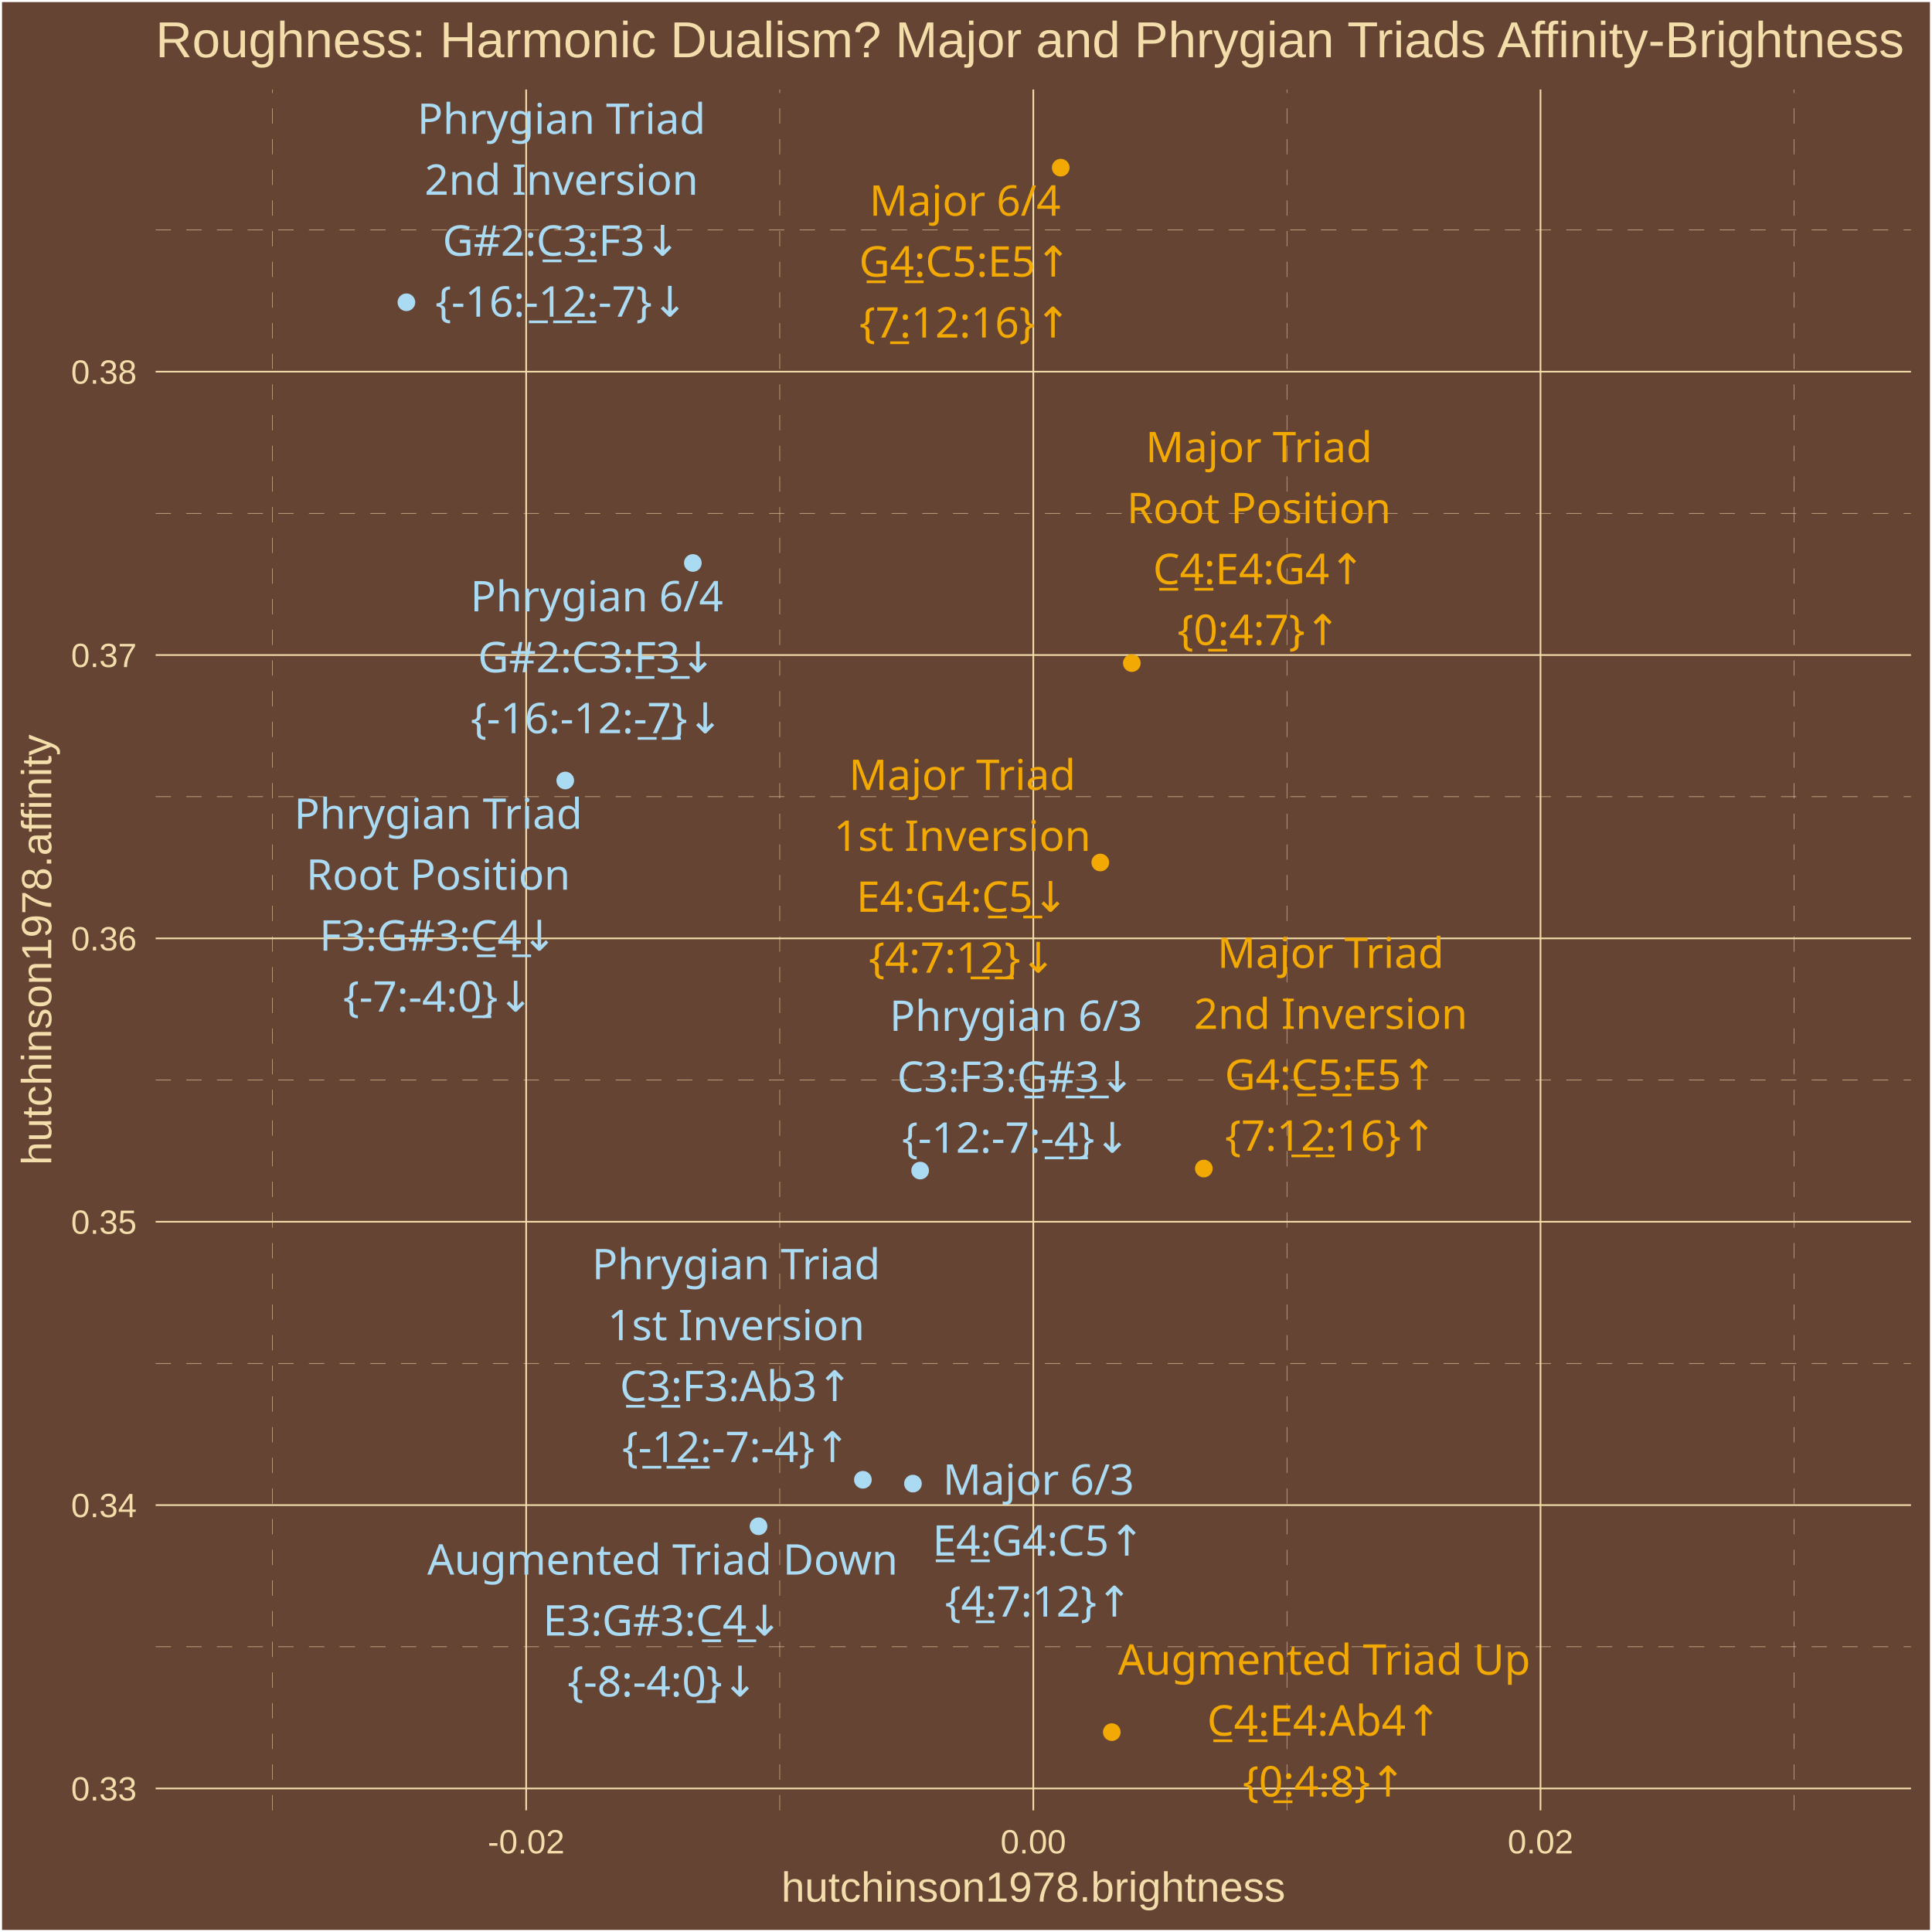
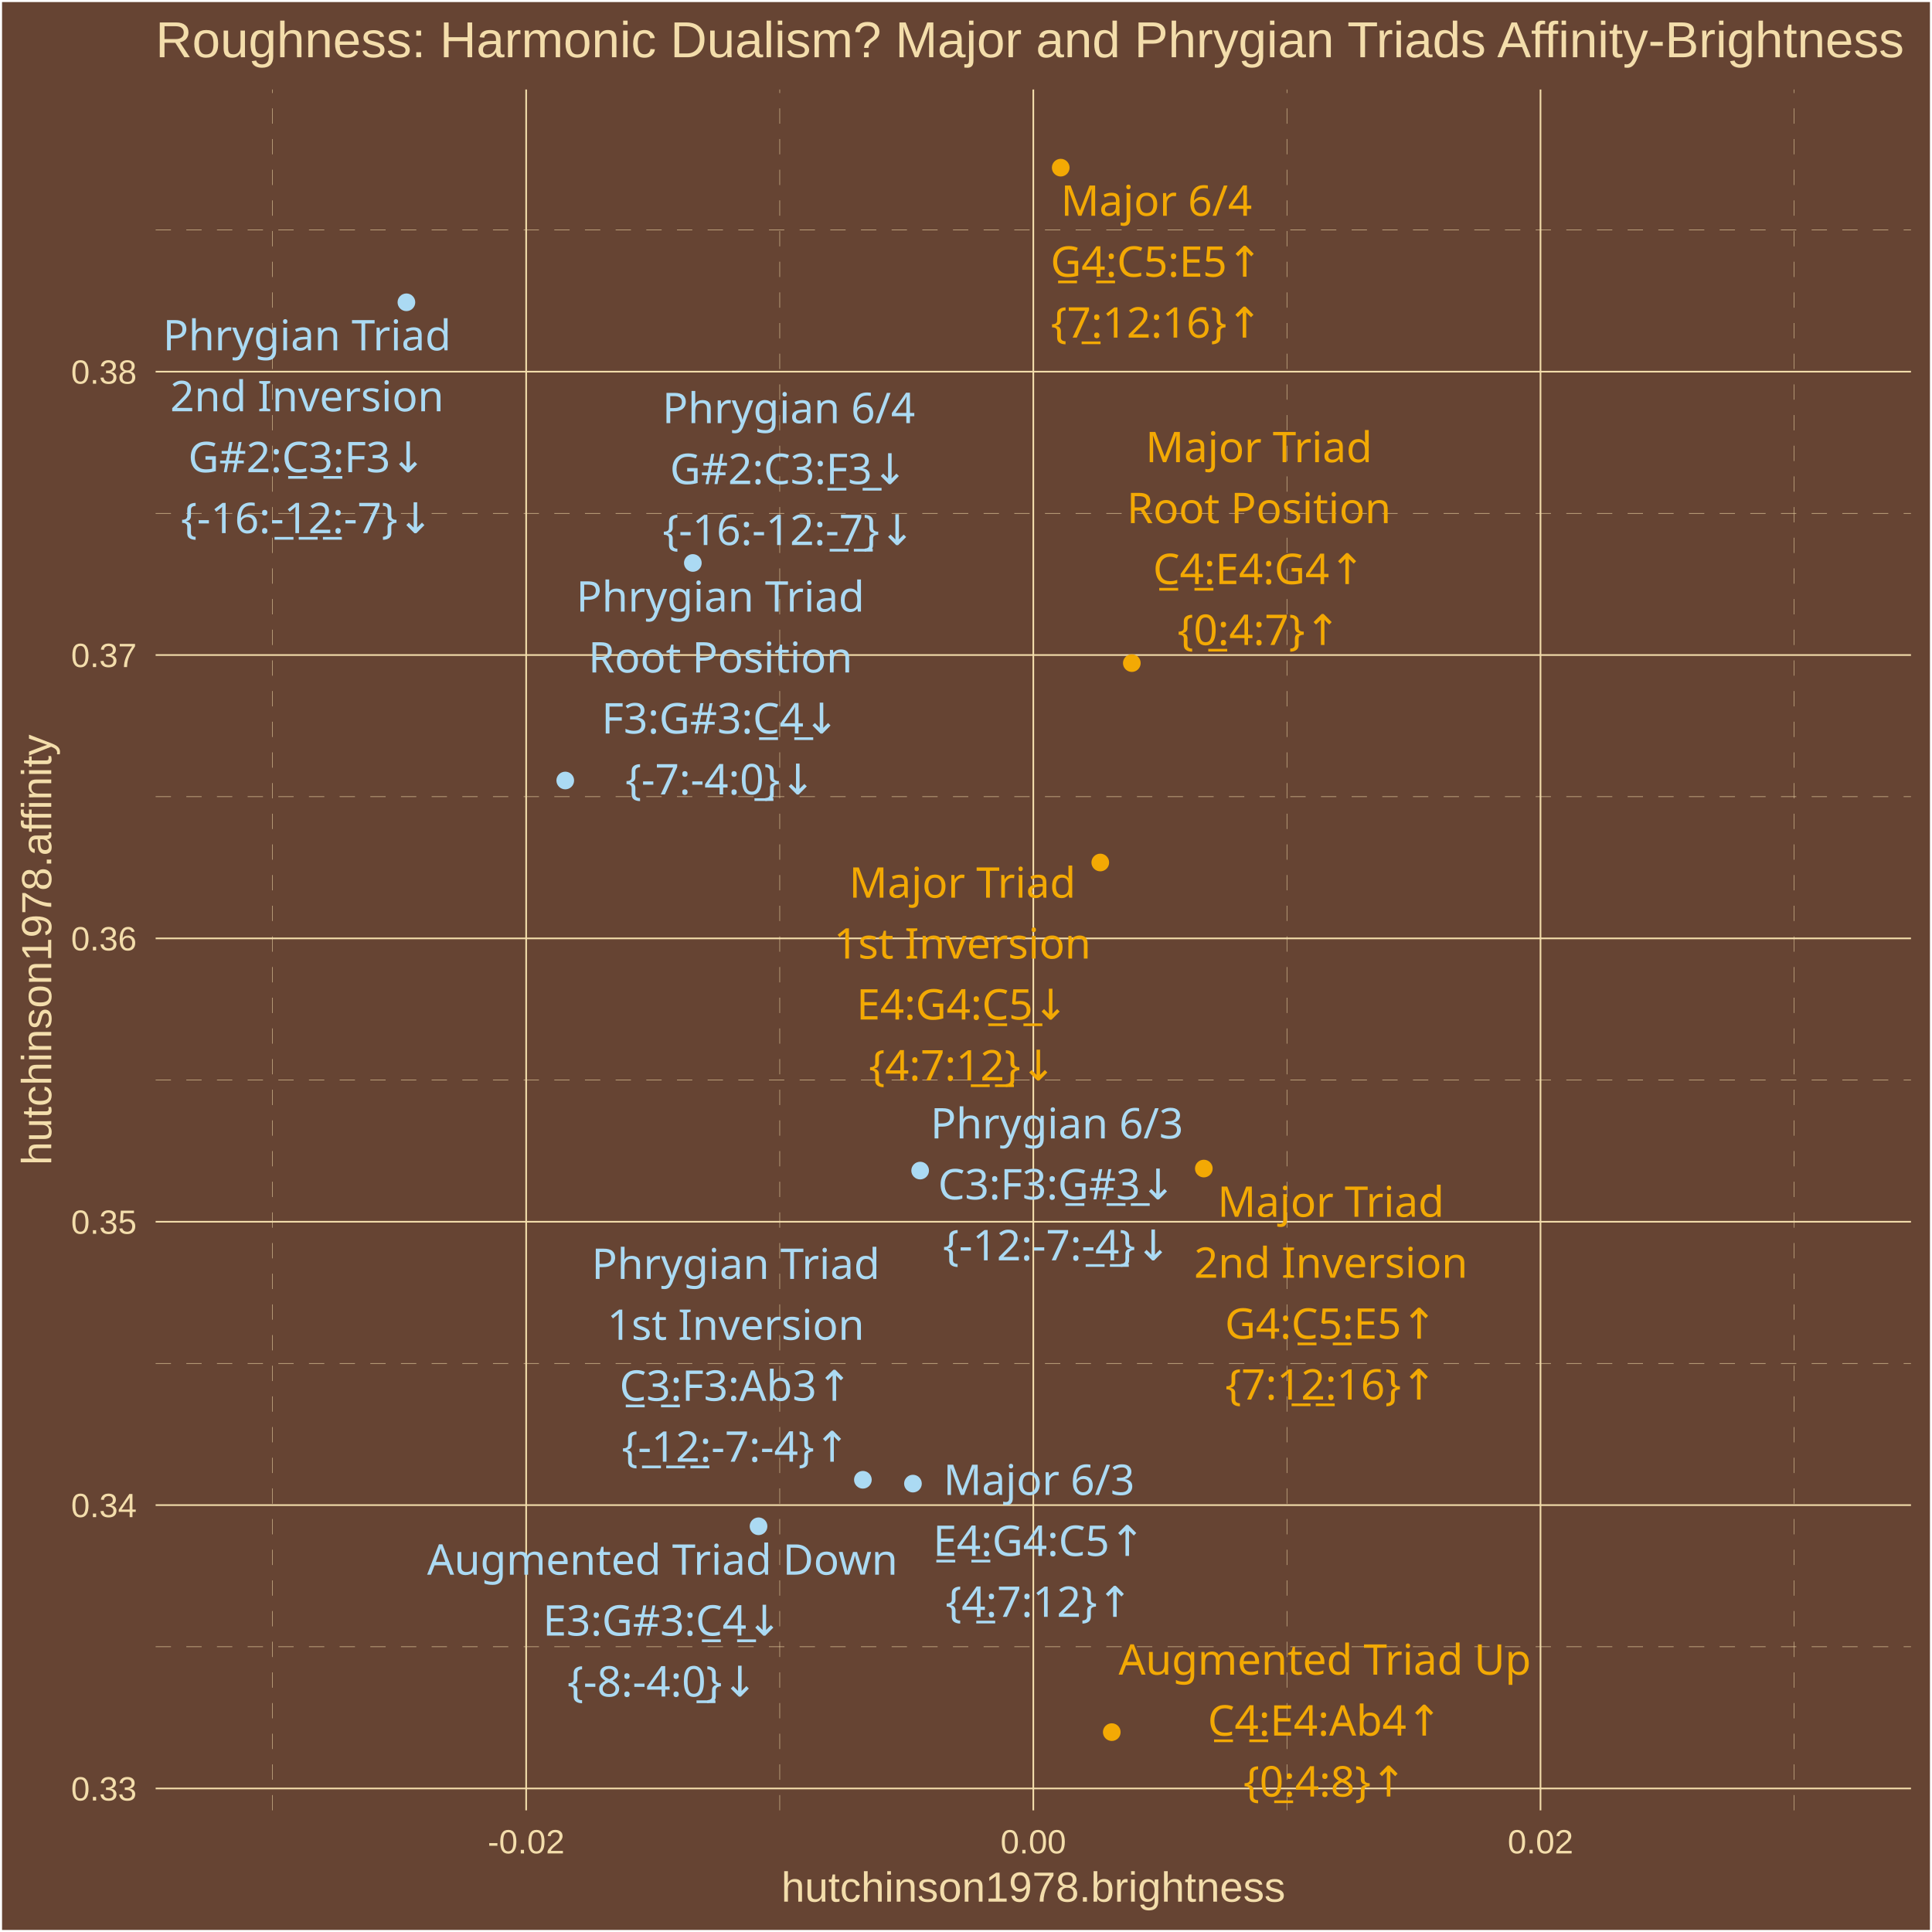
<svg xmlns="http://www.w3.org/2000/svg" class="svglite" width="504.00pt" height="504.00pt" viewBox="0 0 504.00 504.00">
  <defs>
    <style type="text/css">
    .svglite line, .svglite polyline, .svglite polygon, .svglite path, .svglite rect, .svglite circle {
      fill: none;
      stroke: #000000;
      stroke-linecap: round;
      stroke-linejoin: round;
      stroke-miterlimit: 10.00;
    }
    .svglite text {
      white-space: pre;
    }
  </style>
  </defs>
  <rect width="100%" height="100%" style="stroke: none; fill: #664433;" />
  <defs>
    <clipPath id="cpMC4wMHw1MDQuMDB8MC4wMHw1MDQuMDA=">
      <rect x="0.00" y="0.00" width="504.00" height="504.00" />
    </clipPath>
  </defs>
  <g clip-path="url(#cpMC4wMHw1MDQuMDB8MC4wMHw1MDQuMDA=)">
    <rect x="0.00" y="-0" width="504.00" height="504.00" style="stroke-width: 1.07; stroke: #FFFFFF; fill: #664433;" />
  </g>
  <defs>
    <clipPath id="cpNDAuNjB8NDk4LjUyfDIzLjM0fDQ3Mi4yNw==">
      <rect x="40.60" y="23.34" width="457.92" height="448.93" />
    </clipPath>
  </defs>
  <g clip-path="url(#cpNDAuNjB8NDk4LjUyfDIzLjM0fDQ3Mi4yNw==)">
    <rect x="40.60" y="23.34" width="457.92" height="448.93" style="stroke-width: 1.07; stroke: none; fill: #664433;" />
    <polyline points="40.60,429.59 498.52,429.59 " style="stroke-width: 0.11; stroke: #F3DDAB; stroke-dasharray: 4.00,4.00; stroke-linecap: butt;" />
    <polyline points="40.60,355.67 498.52,355.67 " style="stroke-width: 0.11; stroke: #F3DDAB; stroke-dasharray: 4.00,4.00; stroke-linecap: butt;" />
    <polyline points="40.60,281.75 498.52,281.75 " style="stroke-width: 0.11; stroke: #F3DDAB; stroke-dasharray: 4.00,4.00; stroke-linecap: butt;" />
    <polyline points="40.60,207.83 498.52,207.83 " style="stroke-width: 0.11; stroke: #F3DDAB; stroke-dasharray: 4.00,4.00; stroke-linecap: butt;" />
    <polyline points="40.60,133.91 498.52,133.91 " style="stroke-width: 0.11; stroke: #F3DDAB; stroke-dasharray: 4.00,4.00; stroke-linecap: butt;" />
    <polyline points="40.60,59.99 498.52,59.99 " style="stroke-width: 0.11; stroke: #F3DDAB; stroke-dasharray: 4.00,4.00; stroke-linecap: butt;" />
    <polyline points="71.11,472.27 71.11,23.34 " style="stroke-width: 0.11; stroke: #F3DDAB; stroke-dasharray: 4.00,4.00; stroke-linecap: butt;" />
    <polyline points="203.41,472.27 203.41,23.34 " style="stroke-width: 0.11; stroke: #F3DDAB; stroke-dasharray: 4.00,4.00; stroke-linecap: butt;" />
    <polyline points="335.71,472.27 335.71,23.34 " style="stroke-width: 0.11; stroke: #F3DDAB; stroke-dasharray: 4.00,4.00; stroke-linecap: butt;" />
    <polyline points="468.02,472.27 468.02,23.34 " style="stroke-width: 0.11; stroke: #F3DDAB; stroke-dasharray: 4.00,4.00; stroke-linecap: butt;" />
    <polyline points="40.60,466.55 498.52,466.55 " style="stroke-width: 0.43; stroke: #F3DDAB; stroke-linecap: butt;" />
    <polyline points="40.60,392.63 498.52,392.63 " style="stroke-width: 0.43; stroke: #F3DDAB; stroke-linecap: butt;" />
    <polyline points="40.60,318.71 498.52,318.71 " style="stroke-width: 0.43; stroke: #F3DDAB; stroke-linecap: butt;" />
    <polyline points="40.60,244.79 498.52,244.79 " style="stroke-width: 0.43; stroke: #F3DDAB; stroke-linecap: butt;" />
    <polyline points="40.60,170.87 498.52,170.87 " style="stroke-width: 0.43; stroke: #F3DDAB; stroke-linecap: butt;" />
    <polyline points="40.60,96.95 498.52,96.95 " style="stroke-width: 0.43; stroke: #F3DDAB; stroke-linecap: butt;" />
    <polyline points="137.26,472.27 137.26,23.34 " style="stroke-width: 0.43; stroke: #F3DDAB; stroke-linecap: butt;" />
    <polyline points="269.56,472.27 269.56,23.34 " style="stroke-width: 0.43; stroke: #F3DDAB; stroke-linecap: butt;" />
    <polyline points="401.87,472.27 401.87,23.34 " style="stroke-width: 0.43; stroke: #F3DDAB; stroke-linecap: butt;" />
    <circle cx="295.26" cy="172.98" r="1.95" style="stroke-width: 0.71; stroke: #F3A904; fill: #F3A904;" />
    <circle cx="287.03" cy="225.00" r="1.95" style="stroke-width: 0.71; stroke: #F3A904; fill: #F3A904;" />
    <circle cx="314.04" cy="304.84" r="1.95" style="stroke-width: 0.71; stroke: #F3A904; fill: #F3A904;" />
    <circle cx="238.16" cy="387.03" r="1.95" style="stroke-width: 0.71; stroke: #ABDAF3; fill: #ABDAF3;" />
    <circle cx="276.71" cy="43.74" r="1.95" style="stroke-width: 0.71; stroke: #F3A904; fill: #F3A904;" />
    <circle cx="290.03" cy="451.86" r="1.95" style="stroke-width: 0.71; stroke: #F3A904; fill: #F3A904;" />
    <circle cx="197.88" cy="398.16" r="1.95" style="stroke-width: 0.71; stroke: #ABDAF3; fill: #ABDAF3;" />
    <circle cx="147.46" cy="203.61" r="1.95" style="stroke-width: 0.71; stroke: #ABDAF3; fill: #ABDAF3;" />
    <circle cx="225.10" cy="386.03" r="1.95" style="stroke-width: 0.71; stroke: #ABDAF3; fill: #ABDAF3;" />
    <circle cx="106.02" cy="78.86" r="1.95" style="stroke-width: 0.71; stroke: #ABDAF3; fill: #ABDAF3;" />
    <circle cx="240.04" cy="305.37" r="1.95" style="stroke-width: 0.71; stroke: #ABDAF3; fill: #ABDAF3;" />
    <circle cx="180.74" cy="146.86" r="1.95" style="stroke-width: 0.71; stroke: #ABDAF3; fill: #ABDAF3;" />
    <text x="328.41" y="120.57" text-anchor="middle" style="font-size: 11.04px;fill: #F3A904; font-family: &quot;Arial Unicode MS&quot;;" textLength="55.77px" lengthAdjust="spacingAndGlyphs">Major Triad</text>
    <text x="328.41" y="136.47" text-anchor="middle" style="font-size: 11.04px;fill: #F3A904; font-family: &quot;Arial Unicode MS&quot;;" textLength="65.61px" lengthAdjust="spacingAndGlyphs">Root Position</text>
    <text x="328.41" y="152.37" text-anchor="middle" style="font-size: 11.04px;fill: #F3A904; font-family: &quot;Arial Unicode MS&quot;;" textLength="56.30px" lengthAdjust="spacingAndGlyphs">C̲4̲:E4:G4↑</text>
    <text x="328.41" y="168.26" text-anchor="middle" style="font-size: 11.04px;fill: #F3A904; font-family: &quot;Arial Unicode MS&quot;;" textLength="39.77px" lengthAdjust="spacingAndGlyphs">{0̲:4:7}↑</text>
-     <text x="251.03" y="206.07" text-anchor="middle" style="font-size: 11.04px;fill: #F3A904; font-family: &quot;Arial Unicode MS&quot;;" textLength="55.77px" lengthAdjust="spacingAndGlyphs">Major Triad</text>
-     <text x="251.03" y="221.97" text-anchor="middle" style="font-size: 11.04px;fill: #F3A904; font-family: &quot;Arial Unicode MS&quot;;" textLength="62.54px" lengthAdjust="spacingAndGlyphs">1st Inversion</text>
-     <text x="251.03" y="237.86" text-anchor="middle" style="font-size: 11.04px;fill: #F3A904; font-family: &quot;Arial Unicode MS&quot;;" textLength="56.30px" lengthAdjust="spacingAndGlyphs">E4:G4:C̲5̲↓</text>
-     <text x="251.03" y="253.76" text-anchor="middle" style="font-size: 11.04px;fill: #F3A904; font-family: &quot;Arial Unicode MS&quot;;" textLength="45.91px" lengthAdjust="spacingAndGlyphs">{4:7:1̲2̲}↓</text>
-     <text x="347.13" y="252.50" text-anchor="middle" style="font-size: 11.04px;fill: #F3A904; font-family: &quot;Arial Unicode MS&quot;;" textLength="55.77px" lengthAdjust="spacingAndGlyphs">Major Triad</text>
-     <text x="347.13" y="268.40" text-anchor="middle" style="font-size: 11.04px;fill: #F3A904; font-family: &quot;Arial Unicode MS&quot;;" textLength="66.23px" lengthAdjust="spacingAndGlyphs">2nd Inversion</text>
-     <text x="347.13" y="284.29" text-anchor="middle" style="font-size: 11.04px;fill: #F3A904; font-family: &quot;Arial Unicode MS&quot;;" textLength="56.30px" lengthAdjust="spacingAndGlyphs">G4:C̲5̲:E5↑</text>
-     <text x="347.13" y="300.19" text-anchor="middle" style="font-size: 11.04px;fill: #F3A904; font-family: &quot;Arial Unicode MS&quot;;" textLength="52.04px" lengthAdjust="spacingAndGlyphs">{7:1̲2̲:16}↑</text>
-     <text x="270.91" y="389.92" text-anchor="middle" style="font-size: 11.04px;fill: #ABDAF3; font-family: &quot;Arial Unicode MS&quot;;" textLength="45.98px" lengthAdjust="spacingAndGlyphs">Major 6/3</text>
-     <text x="270.91" y="405.82" text-anchor="middle" style="font-size: 11.04px;fill: #ABDAF3; font-family: &quot;Arial Unicode MS&quot;;" textLength="56.30px" lengthAdjust="spacingAndGlyphs">E̲4̲:G4:C5↑</text>
-     <text x="270.91" y="421.72" text-anchor="middle" style="font-size: 11.04px;fill: #ABDAF3; font-family: &quot;Arial Unicode MS&quot;;" textLength="45.91px" lengthAdjust="spacingAndGlyphs">{4̲:7:12}↑</text>
-     <text x="251.74" y="56.27" text-anchor="middle" style="font-size: 11.04px;fill: #F3A904; font-family: &quot;Arial Unicode MS&quot;;" textLength="45.98px" lengthAdjust="spacingAndGlyphs">Major 6/4</text>
-     <text x="251.74" y="72.16" text-anchor="middle" style="font-size: 11.04px;fill: #F3A904; font-family: &quot;Arial Unicode MS&quot;;" textLength="56.30px" lengthAdjust="spacingAndGlyphs">G̲4̲:C5:E5↑</text>
-     <text x="251.74" y="88.06" text-anchor="middle" style="font-size: 11.04px;fill: #F3A904; font-family: &quot;Arial Unicode MS&quot;;" textLength="52.04px" lengthAdjust="spacingAndGlyphs">{7̲:12:16}↑</text>
-     <text x="345.44" y="436.87" text-anchor="middle" style="font-size: 11.04px;fill: #F3A904; font-family: &quot;Arial Unicode MS&quot;;" textLength="101.78px" lengthAdjust="spacingAndGlyphs">Augmented Triad Up</text>
-     <text x="345.44" y="452.77" text-anchor="middle" style="font-size: 11.04px;fill: #F3A904; font-family: &quot;Arial Unicode MS&quot;;" textLength="61.21px" lengthAdjust="spacingAndGlyphs">C̲4̲:E4:Ab4↑</text>
-     <text x="345.44" y="468.67" text-anchor="middle" style="font-size: 11.04px;fill: #F3A904; font-family: &quot;Arial Unicode MS&quot;;" textLength="39.77px" lengthAdjust="spacingAndGlyphs">{0̲:4:8}↑</text>
-     <text x="172.85" y="410.77" text-anchor="middle" style="font-size: 11.04px;fill: #ABDAF3; font-family: &quot;Arial Unicode MS&quot;;" textLength="115.88px" lengthAdjust="spacingAndGlyphs">Augmented Triad Down</text>
-     <text x="172.85" y="426.67" text-anchor="middle" style="font-size: 11.04px;fill: #ABDAF3; font-family: &quot;Arial Unicode MS&quot;;" textLength="62.44px" lengthAdjust="spacingAndGlyphs">E3:G#3:C̲4̲↓</text>
-     <text x="172.85" y="442.56" text-anchor="middle" style="font-size: 11.04px;fill: #ABDAF3; font-family: &quot;Arial Unicode MS&quot;;" textLength="47.12px" lengthAdjust="spacingAndGlyphs">{-8:-4:0̲}↓</text>
-     <text x="114.32" y="216.20" text-anchor="middle" style="font-size: 11.04px;fill: #ABDAF3; font-family: &quot;Arial Unicode MS&quot;;" textLength="71.73px" lengthAdjust="spacingAndGlyphs">Phrygian Triad</text>
-     <text x="114.32" y="232.10" text-anchor="middle" style="font-size: 11.04px;fill: #ABDAF3; font-family: &quot;Arial Unicode MS&quot;;" textLength="65.61px" lengthAdjust="spacingAndGlyphs">Root Position</text>
-     <text x="114.32" y="247.99" text-anchor="middle" style="font-size: 11.04px;fill: #ABDAF3; font-family: &quot;Arial Unicode MS&quot;;" textLength="61.82px" lengthAdjust="spacingAndGlyphs">F3:G#3:C̲4̲↓</text>
-     <text x="114.32" y="263.89" text-anchor="middle" style="font-size: 11.04px;fill: #ABDAF3; font-family: &quot;Arial Unicode MS&quot;;" textLength="47.12px" lengthAdjust="spacingAndGlyphs">{-7:-4:0̲}↓</text>
-     <text x="192.03" y="333.71" text-anchor="middle" style="font-size: 11.04px;fill: #ABDAF3; font-family: &quot;Arial Unicode MS&quot;;" textLength="71.73px" lengthAdjust="spacingAndGlyphs">Phrygian Triad</text>
-     <text x="192.03" y="349.61" text-anchor="middle" style="font-size: 11.04px;fill: #ABDAF3; font-family: &quot;Arial Unicode MS&quot;;" textLength="62.54px" lengthAdjust="spacingAndGlyphs">1st Inversion</text>
-     <text x="192.03" y="365.50" text-anchor="middle" style="font-size: 11.04px;fill: #ABDAF3; font-family: &quot;Arial Unicode MS&quot;;" textLength="60.60px" lengthAdjust="spacingAndGlyphs">C̲3̲:F3:Ab3↑</text>
-     <text x="192.03" y="381.40" text-anchor="middle" style="font-size: 11.04px;fill: #ABDAF3; font-family: &quot;Arial Unicode MS&quot;;" textLength="56.92px" lengthAdjust="spacingAndGlyphs">{-̲1̲2̲:-7:-4}↑</text>
-     <text x="146.46" y="34.92" text-anchor="middle" style="font-size: 11.04px;fill: #ABDAF3; font-family: &quot;Arial Unicode MS&quot;;" textLength="71.73px" lengthAdjust="spacingAndGlyphs">Phrygian Triad</text>
-     <text x="146.46" y="50.82" text-anchor="middle" style="font-size: 11.04px;fill: #ABDAF3; font-family: &quot;Arial Unicode MS&quot;;" textLength="66.23px" lengthAdjust="spacingAndGlyphs">2nd Inversion</text>
-     <text x="146.46" y="66.71" text-anchor="middle" style="font-size: 11.04px;fill: #ABDAF3; font-family: &quot;Arial Unicode MS&quot;;" textLength="61.82px" lengthAdjust="spacingAndGlyphs">G#2:C̲3̲:F3↓</text>
-     <text x="146.46" y="82.61" text-anchor="middle" style="font-size: 11.04px;fill: #ABDAF3; font-family: &quot;Arial Unicode MS&quot;;" textLength="63.06px" lengthAdjust="spacingAndGlyphs">{-16:-̲1̲2̲:-7}↓</text>
-     <text x="265.03" y="268.92" text-anchor="middle" style="font-size: 11.04px;fill: #ABDAF3; font-family: &quot;Arial Unicode MS&quot;;" textLength="61.93px" lengthAdjust="spacingAndGlyphs">Phrygian 6/3</text>
-     <text x="265.03" y="284.82" text-anchor="middle" style="font-size: 11.04px;fill: #ABDAF3; font-family: &quot;Arial Unicode MS&quot;;" textLength="61.82px" lengthAdjust="spacingAndGlyphs">C3:F3:G̲#̲3̲↓</text>
-     <text x="265.03" y="300.71" text-anchor="middle" style="font-size: 11.04px;fill: #ABDAF3; font-family: &quot;Arial Unicode MS&quot;;" textLength="56.92px" lengthAdjust="spacingAndGlyphs">{-12:-7:-̲4̲}↓</text>
-     <text x="155.68" y="159.48" text-anchor="middle" style="font-size: 11.04px;fill: #ABDAF3; font-family: &quot;Arial Unicode MS&quot;;" textLength="61.93px" lengthAdjust="spacingAndGlyphs">Phrygian 6/4</text>
-     <text x="155.68" y="175.38" text-anchor="middle" style="font-size: 11.04px;fill: #ABDAF3; font-family: &quot;Arial Unicode MS&quot;;" textLength="61.82px" lengthAdjust="spacingAndGlyphs">G#2:C3:F̲3̲↓</text>
-     <text x="155.68" y="191.27" text-anchor="middle" style="font-size: 11.04px;fill: #ABDAF3; font-family: &quot;Arial Unicode MS&quot;;" textLength="63.06px" lengthAdjust="spacingAndGlyphs">{-16:-12:-̲7̲}↓</text>
+     <text x="251.07" y="234.18" text-anchor="middle" style="font-size: 11.04px;fill: #F3A904; font-family: &quot;Arial Unicode MS&quot;;" textLength="55.77px" lengthAdjust="spacingAndGlyphs">Major Triad</text>
+     <text x="251.07" y="250.07" text-anchor="middle" style="font-size: 11.04px;fill: #F3A904; font-family: &quot;Arial Unicode MS&quot;;" textLength="62.54px" lengthAdjust="spacingAndGlyphs">1st Inversion</text>
+     <text x="251.07" y="265.97" text-anchor="middle" style="font-size: 11.04px;fill: #F3A904; font-family: &quot;Arial Unicode MS&quot;;" textLength="56.30px" lengthAdjust="spacingAndGlyphs">E4:G4:C̲5̲↓</text>
+     <text x="251.07" y="281.87" text-anchor="middle" style="font-size: 11.04px;fill: #F3A904; font-family: &quot;Arial Unicode MS&quot;;" textLength="45.91px" lengthAdjust="spacingAndGlyphs">{4:7:1̲2̲}↓</text>
+     <text x="347.18" y="317.43" text-anchor="middle" style="font-size: 11.04px;fill: #F3A904; font-family: &quot;Arial Unicode MS&quot;;" textLength="55.77px" lengthAdjust="spacingAndGlyphs">Major Triad</text>
+     <text x="347.18" y="333.33" text-anchor="middle" style="font-size: 11.04px;fill: #F3A904; font-family: &quot;Arial Unicode MS&quot;;" textLength="66.23px" lengthAdjust="spacingAndGlyphs">2nd Inversion</text>
+     <text x="347.18" y="349.23" text-anchor="middle" style="font-size: 11.04px;fill: #F3A904; font-family: &quot;Arial Unicode MS&quot;;" textLength="56.30px" lengthAdjust="spacingAndGlyphs">G4:C̲5̲:E5↑</text>
+     <text x="347.18" y="365.12" text-anchor="middle" style="font-size: 11.04px;fill: #F3A904; font-family: &quot;Arial Unicode MS&quot;;" textLength="52.04px" lengthAdjust="spacingAndGlyphs">{7:1̲2̲:16}↑</text>
+     <text x="271.05" y="389.99" text-anchor="middle" style="font-size: 11.04px;fill: #ABDAF3; font-family: &quot;Arial Unicode MS&quot;;" textLength="45.98px" lengthAdjust="spacingAndGlyphs">Major 6/3</text>
+     <text x="271.05" y="405.89" text-anchor="middle" style="font-size: 11.04px;fill: #ABDAF3; font-family: &quot;Arial Unicode MS&quot;;" textLength="56.30px" lengthAdjust="spacingAndGlyphs">E̲4̲:G4:C5↑</text>
+     <text x="271.05" y="421.79" text-anchor="middle" style="font-size: 11.04px;fill: #ABDAF3; font-family: &quot;Arial Unicode MS&quot;;" textLength="45.91px" lengthAdjust="spacingAndGlyphs">{4̲:7:12}↑</text>
+     <text x="301.69" y="56.29" text-anchor="middle" style="font-size: 11.04px;fill: #F3A904; font-family: &quot;Arial Unicode MS&quot;;" textLength="45.98px" lengthAdjust="spacingAndGlyphs">Major 6/4</text>
+     <text x="301.69" y="72.19" text-anchor="middle" style="font-size: 11.04px;fill: #F3A904; font-family: &quot;Arial Unicode MS&quot;;" textLength="56.30px" lengthAdjust="spacingAndGlyphs">G̲4̲:C5:E5↑</text>
+     <text x="301.69" y="88.08" text-anchor="middle" style="font-size: 11.04px;fill: #F3A904; font-family: &quot;Arial Unicode MS&quot;;" textLength="52.04px" lengthAdjust="spacingAndGlyphs">{7̲:12:16}↑</text>
+     <text x="345.61" y="436.87" text-anchor="middle" style="font-size: 11.04px;fill: #F3A904; font-family: &quot;Arial Unicode MS&quot;;" textLength="101.78px" lengthAdjust="spacingAndGlyphs">Augmented Triad Up</text>
+     <text x="345.61" y="452.77" text-anchor="middle" style="font-size: 11.04px;fill: #F3A904; font-family: &quot;Arial Unicode MS&quot;;" textLength="61.21px" lengthAdjust="spacingAndGlyphs">C̲4̲:E4:Ab4↑</text>
+     <text x="345.61" y="468.67" text-anchor="middle" style="font-size: 11.04px;fill: #F3A904; font-family: &quot;Arial Unicode MS&quot;;" textLength="39.77px" lengthAdjust="spacingAndGlyphs">{0̲:4:8}↑</text>
+     <text x="172.81" y="410.79" text-anchor="middle" style="font-size: 11.04px;fill: #ABDAF3; font-family: &quot;Arial Unicode MS&quot;;" textLength="115.88px" lengthAdjust="spacingAndGlyphs">Augmented Triad Down</text>
+     <text x="172.81" y="426.68" text-anchor="middle" style="font-size: 11.04px;fill: #ABDAF3; font-family: &quot;Arial Unicode MS&quot;;" textLength="62.44px" lengthAdjust="spacingAndGlyphs">E3:G#3:C̲4̲↓</text>
+     <text x="172.81" y="442.58" text-anchor="middle" style="font-size: 11.04px;fill: #ABDAF3; font-family: &quot;Arial Unicode MS&quot;;" textLength="47.12px" lengthAdjust="spacingAndGlyphs">{-8:-4:0̲}↓</text>
+     <text x="187.93" y="159.55" text-anchor="middle" style="font-size: 11.04px;fill: #ABDAF3; font-family: &quot;Arial Unicode MS&quot;;" textLength="71.73px" lengthAdjust="spacingAndGlyphs">Phrygian Triad</text>
+     <text x="187.93" y="175.44" text-anchor="middle" style="font-size: 11.04px;fill: #ABDAF3; font-family: &quot;Arial Unicode MS&quot;;" textLength="65.61px" lengthAdjust="spacingAndGlyphs">Root Position</text>
+     <text x="187.93" y="191.34" text-anchor="middle" style="font-size: 11.04px;fill: #ABDAF3; font-family: &quot;Arial Unicode MS&quot;;" textLength="61.82px" lengthAdjust="spacingAndGlyphs">F3:G#3:C̲4̲↓</text>
+     <text x="187.93" y="207.24" text-anchor="middle" style="font-size: 11.04px;fill: #ABDAF3; font-family: &quot;Arial Unicode MS&quot;;" textLength="47.12px" lengthAdjust="spacingAndGlyphs">{-7:-4:0̲}↓</text>
+     <text x="191.94" y="333.63" text-anchor="middle" style="font-size: 11.04px;fill: #ABDAF3; font-family: &quot;Arial Unicode MS&quot;;" textLength="71.73px" lengthAdjust="spacingAndGlyphs">Phrygian Triad</text>
+     <text x="191.94" y="349.52" text-anchor="middle" style="font-size: 11.04px;fill: #ABDAF3; font-family: &quot;Arial Unicode MS&quot;;" textLength="62.54px" lengthAdjust="spacingAndGlyphs">1st Inversion</text>
+     <text x="191.94" y="365.42" text-anchor="middle" style="font-size: 11.04px;fill: #ABDAF3; font-family: &quot;Arial Unicode MS&quot;;" textLength="60.60px" lengthAdjust="spacingAndGlyphs">C̲3̲:F3:Ab3↑</text>
+     <text x="191.94" y="381.32" text-anchor="middle" style="font-size: 11.04px;fill: #ABDAF3; font-family: &quot;Arial Unicode MS&quot;;" textLength="56.92px" lengthAdjust="spacingAndGlyphs">{-̲1̲2̲:-7:-4}↑</text>
+     <text x="80.09" y="91.39" text-anchor="middle" style="font-size: 11.04px;fill: #ABDAF3; font-family: &quot;Arial Unicode MS&quot;;" textLength="71.73px" lengthAdjust="spacingAndGlyphs">Phrygian Triad</text>
+     <text x="80.09" y="107.29" text-anchor="middle" style="font-size: 11.04px;fill: #ABDAF3; font-family: &quot;Arial Unicode MS&quot;;" textLength="66.23px" lengthAdjust="spacingAndGlyphs">2nd Inversion</text>
+     <text x="80.09" y="123.19" text-anchor="middle" style="font-size: 11.04px;fill: #ABDAF3; font-family: &quot;Arial Unicode MS&quot;;" textLength="61.82px" lengthAdjust="spacingAndGlyphs">G#2:C̲3̲:F3↓</text>
+     <text x="80.09" y="139.08" text-anchor="middle" style="font-size: 11.04px;fill: #ABDAF3; font-family: &quot;Arial Unicode MS&quot;;" textLength="63.06px" lengthAdjust="spacingAndGlyphs">{-16:-̲1̲2̲:-7}↓</text>
+     <text x="275.71" y="296.99" text-anchor="middle" style="font-size: 11.04px;fill: #ABDAF3; font-family: &quot;Arial Unicode MS&quot;;" textLength="61.93px" lengthAdjust="spacingAndGlyphs">Phrygian 6/3</text>
+     <text x="275.71" y="312.88" text-anchor="middle" style="font-size: 11.04px;fill: #ABDAF3; font-family: &quot;Arial Unicode MS&quot;;" textLength="61.82px" lengthAdjust="spacingAndGlyphs">C3:F3:G̲#̲3̲↓</text>
+     <text x="275.71" y="328.78" text-anchor="middle" style="font-size: 11.04px;fill: #ABDAF3; font-family: &quot;Arial Unicode MS&quot;;" textLength="56.92px" lengthAdjust="spacingAndGlyphs">{-12:-7:-̲4̲}↓</text>
+     <text x="205.76" y="110.38" text-anchor="middle" style="font-size: 11.04px;fill: #ABDAF3; font-family: &quot;Arial Unicode MS&quot;;" textLength="61.93px" lengthAdjust="spacingAndGlyphs">Phrygian 6/4</text>
+     <text x="205.76" y="126.28" text-anchor="middle" style="font-size: 11.04px;fill: #ABDAF3; font-family: &quot;Arial Unicode MS&quot;;" textLength="61.82px" lengthAdjust="spacingAndGlyphs">G#2:C3:F̲3̲↓</text>
+     <text x="205.76" y="142.18" text-anchor="middle" style="font-size: 11.04px;fill: #ABDAF3; font-family: &quot;Arial Unicode MS&quot;;" textLength="63.06px" lengthAdjust="spacingAndGlyphs">{-16:-12:-̲7̲}↓</text>
  </g>
  <g clip-path="url(#cpMC4wMHw1MDQuMDB8MC4wMHw1MDQuMDA=)">
    <text x="35.67" y="469.70" text-anchor="end" style="font-size: 8.80px;fill: #F3DDAB; font-family: &quot;Arial&quot;;" textLength="17.13px" lengthAdjust="spacingAndGlyphs">0.33</text>
    <text x="35.67" y="395.78" text-anchor="end" style="font-size: 8.80px;fill: #F3DDAB; font-family: &quot;Arial&quot;;" textLength="17.13px" lengthAdjust="spacingAndGlyphs">0.34</text>
    <text x="35.67" y="321.86" text-anchor="end" style="font-size: 8.80px;fill: #F3DDAB; font-family: &quot;Arial&quot;;" textLength="17.13px" lengthAdjust="spacingAndGlyphs">0.35</text>
    <text x="35.67" y="247.94" text-anchor="end" style="font-size: 8.80px;fill: #F3DDAB; font-family: &quot;Arial&quot;;" textLength="17.13px" lengthAdjust="spacingAndGlyphs">0.36</text>
    <text x="35.67" y="174.02" text-anchor="end" style="font-size: 8.80px;fill: #F3DDAB; font-family: &quot;Arial&quot;;" textLength="17.13px" lengthAdjust="spacingAndGlyphs">0.37</text>
    <text x="35.67" y="100.10" text-anchor="end" style="font-size: 8.80px;fill: #F3DDAB; font-family: &quot;Arial&quot;;" textLength="17.13px" lengthAdjust="spacingAndGlyphs">0.38</text>
    <text x="137.26" y="483.50" text-anchor="middle" style="font-size: 8.80px;fill: #F3DDAB; font-family: &quot;Arial&quot;;" textLength="20.06px" lengthAdjust="spacingAndGlyphs">-0.02</text>
    <text x="269.56" y="483.50" text-anchor="middle" style="font-size: 8.80px;fill: #F3DDAB; font-family: &quot;Arial&quot;;" textLength="17.13px" lengthAdjust="spacingAndGlyphs">0.00</text>
    <text x="401.87" y="483.50" text-anchor="middle" style="font-size: 8.80px;fill: #F3DDAB; font-family: &quot;Arial&quot;;" textLength="17.13px" lengthAdjust="spacingAndGlyphs">0.02</text>
    <text x="269.56" y="496.09" text-anchor="middle" style="font-size: 11.00px;fill: #F3DDAB; font-family: &quot;Arial&quot;;" textLength="131.51px" lengthAdjust="spacingAndGlyphs">hutchinson1978.brightness</text>
    <text transform="translate(13.37,247.80) rotate(-90)" text-anchor="middle" style="font-size: 11.00px;fill: #F3DDAB; font-family: &quot;Arial&quot;;" textLength="112.53px" lengthAdjust="spacingAndGlyphs">hutchinson1978.affinity</text>
    <text x="40.60" y="14.94" style="font-size: 13.20px;fill: #F3DDAB; font-family: &quot;Arial&quot;;" textLength="457.48px" lengthAdjust="spacingAndGlyphs">Roughness: Harmonic Dualism? Major and Phrygian Triads Affinity-Brightness</text>
  </g>
</svg>
